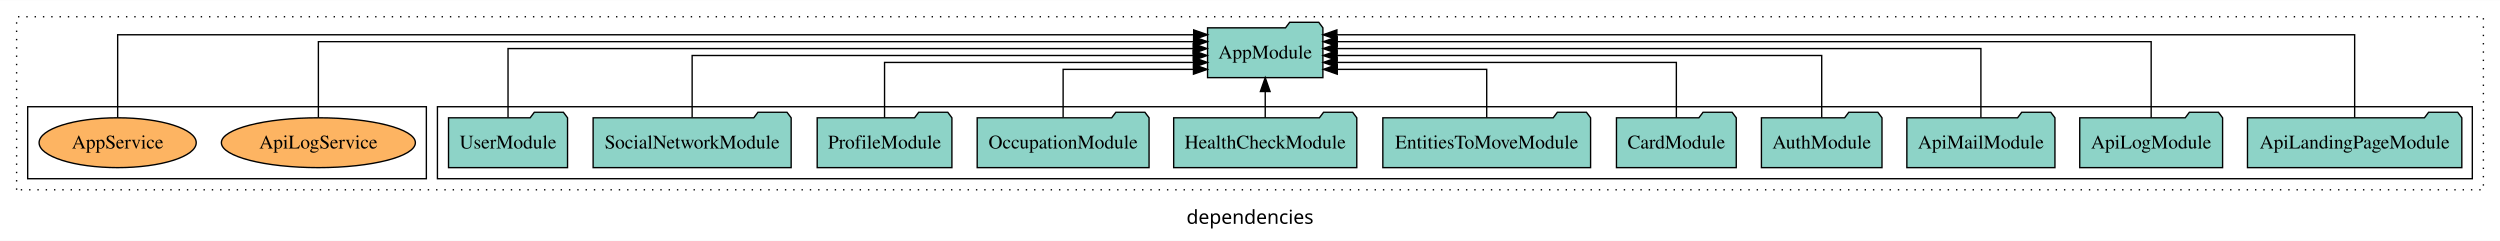
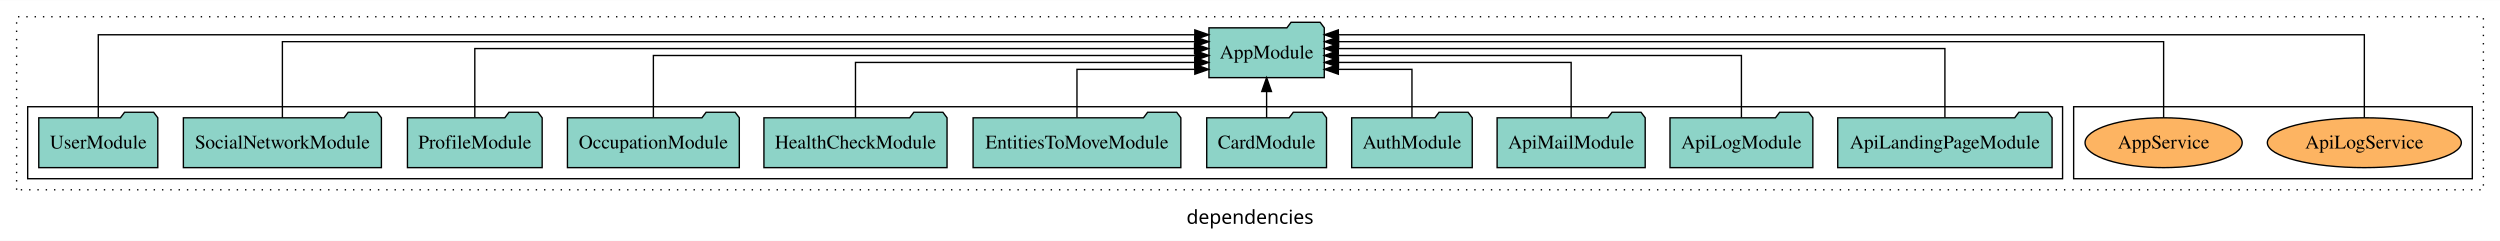
<svg xmlns="http://www.w3.org/2000/svg" width="1806pt" height="174pt" viewBox="0.00 0.00 1806.00 173.80">
  <g id="graph0" class="graph" transform="scale(1 1) rotate(0) translate(4 169.8)">
    <polygon fill="white" stroke="transparent" points="-4,4 -4,-169.8 1802,-169.8 1802,4 -4,4" />
    <text text-anchor="middle" x="899" y="-8.2" font-family="sans-serif" font-size="14.00">dependencies</text>
    <g id="clust1" class="cluster">
      <polygon fill="none" stroke="black" stroke-dasharray="1,5" points="8,-32.8 8,-157.8 1790,-157.8 1790,-32.8 8,-32.8" />
    </g>
+     <g id="clust6" class="cluster">
+       <polygon fill="none" stroke="black" points="1494,-40.8 1494,-92.8 1782,-92.8 1782,-40.8 1494,-40.8" />
+     </g>
    <g id="clust3" class="cluster">
-       <polygon fill="none" stroke="black" points="312,-40.8 312,-92.8 1782,-92.8 1782,-40.8 312,-40.8" />
-     </g>
-     <g id="clust6" class="cluster">
-       <polygon fill="none" stroke="black" points="16,-40.8 16,-92.8 304,-92.8 304,-40.8 16,-40.8" />
+       <polygon fill="none" stroke="black" points="16,-40.8 16,-92.8 1486,-92.8 1486,-40.8 16,-40.8" />
    </g>
    <g id="node1" class="node">
-       <polygon fill="#8dd3c7" stroke="black" points="1774.42,-84.8 1771.42,-88.8 1750.42,-88.8 1747.42,-84.8 1619.58,-84.8 1619.58,-48.8 1774.42,-48.8 1774.42,-84.8" />
-       <text text-anchor="middle" x="1697" y="-62.6" font-family="Times,serif" font-size="14.00">ApiLandingPageModule</text>
+       <polygon fill="#8dd3c7" stroke="black" points="1478.42,-84.8 1475.42,-88.8 1454.42,-88.8 1451.42,-84.8 1323.58,-84.8 1323.58,-48.8 1478.42,-48.8 1478.42,-84.8" />
+       <text text-anchor="middle" x="1401" y="-62.6" font-family="Times,serif" font-size="14.00">ApiLandingPageModule</text>
    </g>
    <g id="node12" class="node">
-       <polygon fill="#8dd3c7" stroke="black" points="951.66,-149.8 948.66,-153.8 927.66,-153.8 924.66,-149.8 868.34,-149.8 868.34,-113.8 951.66,-113.8 951.66,-149.8" />
-       <text text-anchor="middle" x="910" y="-127.6" font-family="Times,serif" font-size="14.00">AppModule</text>
+       <polygon fill="#8dd3c7" stroke="black" points="952.66,-149.8 949.66,-153.8 928.66,-153.8 925.66,-149.8 869.34,-149.8 869.34,-113.8 952.66,-113.8 952.66,-149.8" />
+       <text text-anchor="middle" x="911" y="-127.6" font-family="Times,serif" font-size="14.00">AppModule</text>
    </g>
    <g id="edge1" class="edge">
-       <path fill="none" stroke="black" d="M1697,-84.89C1697,-107.93 1697,-144.8 1697,-144.8 1697,-144.8 961.76,-144.8 961.76,-144.8" />
-       <polygon fill="black" stroke="black" points="961.76,-141.3 951.76,-144.8 961.76,-148.3 961.76,-141.3" />
+       <path fill="none" stroke="black" d="M1401,-85.02C1401,-105.17 1401,-134.8 1401,-134.8 1401,-134.8 962.78,-134.8 962.78,-134.8" />
+       <polygon fill="black" stroke="black" points="962.78,-131.3 952.78,-134.8 962.78,-138.3 962.78,-131.3" />
    </g>
    <g id="node2" class="node">
-       <polygon fill="#8dd3c7" stroke="black" points="1601.6,-84.8 1598.6,-88.8 1577.6,-88.8 1574.6,-84.8 1498.4,-84.8 1498.4,-48.8 1601.6,-48.8 1601.6,-84.8" />
-       <text text-anchor="middle" x="1550" y="-62.6" font-family="Times,serif" font-size="14.00">ApiLogModule</text>
+       <polygon fill="#8dd3c7" stroke="black" points="1305.6,-84.8 1302.6,-88.8 1281.6,-88.8 1278.6,-84.8 1202.4,-84.8 1202.4,-48.8 1305.6,-48.8 1305.6,-84.8" />
+       <text text-anchor="middle" x="1254" y="-62.6" font-family="Times,serif" font-size="14.00">ApiLogModule</text>
    </g>
    <g id="edge2" class="edge">
-       <path fill="none" stroke="black" d="M1550,-84.84C1550,-106.46 1550,-139.8 1550,-139.8 1550,-139.8 961.99,-139.8 961.99,-139.8" />
-       <polygon fill="black" stroke="black" points="961.99,-136.3 951.99,-139.8 961.99,-143.3 961.99,-136.3" />
+       <path fill="none" stroke="black" d="M1254,-85.02C1254,-103.63 1254,-129.8 1254,-129.8 1254,-129.8 962.72,-129.8 962.72,-129.8" />
+       <polygon fill="black" stroke="black" points="962.72,-126.3 952.72,-129.8 962.72,-133.3 962.72,-126.3" />
    </g>
    <g id="node3" class="node">
-       <polygon fill="#8dd3c7" stroke="black" points="1480.49,-84.8 1477.49,-88.8 1456.49,-88.8 1453.49,-84.8 1373.51,-84.8 1373.51,-48.8 1480.49,-48.8 1480.49,-84.8" />
-       <text text-anchor="middle" x="1427" y="-62.6" font-family="Times,serif" font-size="14.00">ApiMailModule</text>
+       <polygon fill="#8dd3c7" stroke="black" points="1184.49,-84.8 1181.49,-88.8 1160.49,-88.8 1157.49,-84.8 1077.51,-84.8 1077.51,-48.8 1184.49,-48.8 1184.49,-84.8" />
+       <text text-anchor="middle" x="1131" y="-62.6" font-family="Times,serif" font-size="14.00">ApiMailModule</text>
    </g>
    <g id="edge3" class="edge">
-       <path fill="none" stroke="black" d="M1427,-85.02C1427,-105.17 1427,-134.8 1427,-134.8 1427,-134.8 961.87,-134.8 961.87,-134.8" />
-       <polygon fill="black" stroke="black" points="961.87,-131.3 951.87,-134.8 961.87,-138.3 961.87,-131.3" />
+       <path fill="none" stroke="black" d="M1131,-84.83C1131,-101.86 1131,-124.8 1131,-124.8 1131,-124.8 962.9,-124.8 962.9,-124.8" />
+       <polygon fill="black" stroke="black" points="962.9,-121.3 952.9,-124.8 962.9,-128.3 962.9,-121.3" />
    </g>
    <g id="node4" class="node">
-       <polygon fill="#8dd3c7" stroke="black" points="1355.55,-84.8 1352.55,-88.8 1331.55,-88.8 1328.55,-84.8 1268.45,-84.8 1268.45,-48.8 1355.55,-48.8 1355.55,-84.8" />
-       <text text-anchor="middle" x="1312" y="-62.6" font-family="Times,serif" font-size="14.00">AuthModule</text>
+       <polygon fill="#8dd3c7" stroke="black" points="1059.55,-84.8 1056.55,-88.8 1035.55,-88.8 1032.55,-84.8 972.45,-84.8 972.45,-48.8 1059.55,-48.8 1059.55,-84.8" />
+       <text text-anchor="middle" x="1016" y="-62.6" font-family="Times,serif" font-size="14.00">AuthModule</text>
    </g>
    <g id="edge4" class="edge">
-       <path fill="none" stroke="black" d="M1312,-85.02C1312,-103.63 1312,-129.8 1312,-129.8 1312,-129.8 961.88,-129.8 961.88,-129.8" />
-       <polygon fill="black" stroke="black" points="961.88,-126.3 951.88,-129.8 961.88,-133.3 961.88,-126.3" />
+       <path fill="none" stroke="black" d="M1016,-85.04C1016,-100.37 1016,-119.8 1016,-119.8 1016,-119.8 962.8,-119.8 962.8,-119.8" />
+       <polygon fill="black" stroke="black" points="962.8,-116.3 952.8,-119.8 962.8,-123.3 962.8,-116.3" />
    </g>
    <g id="node5" class="node">
-       <polygon fill="#8dd3c7" stroke="black" points="1250.27,-84.8 1247.27,-88.8 1226.27,-88.8 1223.27,-84.8 1163.73,-84.8 1163.73,-48.8 1250.27,-48.8 1250.27,-84.8" />
-       <text text-anchor="middle" x="1207" y="-62.6" font-family="Times,serif" font-size="14.00">CardModule</text>
+       <polygon fill="#8dd3c7" stroke="black" points="954.27,-84.8 951.27,-88.8 930.27,-88.8 927.27,-84.8 867.73,-84.8 867.73,-48.8 954.27,-48.8 954.27,-84.8" />
+       <text text-anchor="middle" x="911" y="-62.6" font-family="Times,serif" font-size="14.00">CardModule</text>
    </g>
    <g id="edge5" class="edge">
-       <path fill="none" stroke="black" d="M1207,-84.83C1207,-101.86 1207,-124.8 1207,-124.8 1207,-124.8 961.92,-124.8 961.92,-124.8" />
-       <polygon fill="black" stroke="black" points="961.92,-121.3 951.92,-124.8 961.92,-128.3 961.92,-121.3" />
+       <path fill="none" stroke="black" d="M911,-84.91C911,-84.91 911,-103.79 911,-103.79" />
+       <polygon fill="black" stroke="black" points="907.5,-103.79 911,-113.79 914.5,-103.79 907.5,-103.79" />
    </g>
    <g id="node6" class="node">
-       <polygon fill="#8dd3c7" stroke="black" points="1145.04,-84.8 1142.04,-88.8 1121.04,-88.8 1118.04,-84.8 994.96,-84.8 994.96,-48.8 1145.04,-48.8 1145.04,-84.8" />
-       <text text-anchor="middle" x="1070" y="-62.6" font-family="Times,serif" font-size="14.00">EntitiesToMoveModule</text>
+       <polygon fill="#8dd3c7" stroke="black" points="849.04,-84.8 846.04,-88.8 825.04,-88.8 822.04,-84.8 698.96,-84.8 698.96,-48.8 849.04,-48.8 849.04,-84.8" />
+       <text text-anchor="middle" x="774" y="-62.6" font-family="Times,serif" font-size="14.00">EntitiesToMoveModule</text>
    </g>
    <g id="edge6" class="edge">
-       <path fill="none" stroke="black" d="M1070,-85.04C1070,-100.37 1070,-119.8 1070,-119.8 1070,-119.8 962.04,-119.8 962.04,-119.8" />
-       <polygon fill="black" stroke="black" points="962.04,-116.3 952.04,-119.8 962.04,-123.3 962.04,-116.3" />
+       <path fill="none" stroke="black" d="M774,-85.04C774,-100.37 774,-119.8 774,-119.8 774,-119.8 859.15,-119.8 859.15,-119.8" />
+       <polygon fill="black" stroke="black" points="859.15,-123.3 869.15,-119.8 859.15,-116.3 859.15,-123.3" />
    </g>
    <g id="node7" class="node">
-       <polygon fill="#8dd3c7" stroke="black" points="976.14,-84.8 973.14,-88.8 952.14,-88.8 949.14,-84.8 843.86,-84.8 843.86,-48.8 976.14,-48.8 976.14,-84.8" />
-       <text text-anchor="middle" x="910" y="-62.6" font-family="Times,serif" font-size="14.00">HealthCheckModule</text>
+       <polygon fill="#8dd3c7" stroke="black" points="680.14,-84.8 677.14,-88.8 656.14,-88.8 653.14,-84.8 547.86,-84.8 547.86,-48.8 680.14,-48.8 680.14,-84.8" />
+       <text text-anchor="middle" x="614" y="-62.6" font-family="Times,serif" font-size="14.00">HealthCheckModule</text>
    </g>
    <g id="edge7" class="edge">
-       <path fill="none" stroke="black" d="M910,-84.91C910,-84.91 910,-103.79 910,-103.79" />
-       <polygon fill="black" stroke="black" points="906.5,-103.79 910,-113.79 913.5,-103.79 906.5,-103.79" />
+       <path fill="none" stroke="black" d="M614,-84.83C614,-101.86 614,-124.8 614,-124.8 614,-124.8 859.08,-124.8 859.08,-124.8" />
+       <polygon fill="black" stroke="black" points="859.08,-128.3 869.08,-124.8 859.08,-121.3 859.08,-128.3" />
    </g>
    <g id="node8" class="node">
-       <polygon fill="#8dd3c7" stroke="black" points="826.08,-84.8 823.08,-88.8 802.08,-88.8 799.08,-84.8 701.92,-84.8 701.92,-48.8 826.08,-48.8 826.08,-84.8" />
-       <text text-anchor="middle" x="764" y="-62.6" font-family="Times,serif" font-size="14.00">OccupationModule</text>
+       <polygon fill="#8dd3c7" stroke="black" points="530.08,-84.8 527.08,-88.8 506.08,-88.8 503.08,-84.8 405.92,-84.8 405.92,-48.8 530.08,-48.8 530.08,-84.8" />
+       <text text-anchor="middle" x="468" y="-62.6" font-family="Times,serif" font-size="14.00">OccupationModule</text>
    </g>
    <g id="edge8" class="edge">
-       <path fill="none" stroke="black" d="M764,-85.04C764,-100.37 764,-119.8 764,-119.8 764,-119.8 858.16,-119.8 858.16,-119.8" />
-       <polygon fill="black" stroke="black" points="858.16,-123.3 868.16,-119.8 858.16,-116.3 858.16,-123.3" />
+       <path fill="none" stroke="black" d="M468,-85.02C468,-103.63 468,-129.8 468,-129.8 468,-129.8 859.32,-129.8 859.32,-129.8" />
+       <polygon fill="black" stroke="black" points="859.32,-133.3 869.32,-129.8 859.32,-126.3 859.32,-133.3" />
    </g>
    <g id="node9" class="node">
-       <polygon fill="#8dd3c7" stroke="black" points="683.66,-84.8 680.66,-88.8 659.66,-88.8 656.66,-84.8 586.34,-84.8 586.34,-48.8 683.66,-48.8 683.66,-84.8" />
-       <text text-anchor="middle" x="635" y="-62.6" font-family="Times,serif" font-size="14.00">ProfileModule</text>
+       <polygon fill="#8dd3c7" stroke="black" points="387.66,-84.8 384.66,-88.8 363.66,-88.8 360.66,-84.8 290.34,-84.8 290.34,-48.8 387.66,-48.8 387.66,-84.8" />
+       <text text-anchor="middle" x="339" y="-62.6" font-family="Times,serif" font-size="14.00">ProfileModule</text>
    </g>
    <g id="edge9" class="edge">
-       <path fill="none" stroke="black" d="M635,-84.83C635,-101.86 635,-124.8 635,-124.8 635,-124.8 858.23,-124.8 858.23,-124.8" />
-       <polygon fill="black" stroke="black" points="858.23,-128.3 868.23,-124.8 858.23,-121.3 858.23,-128.3" />
+       <path fill="none" stroke="black" d="M339,-85.02C339,-105.17 339,-134.8 339,-134.8 339,-134.8 858.94,-134.8 858.94,-134.8" />
+       <polygon fill="black" stroke="black" points="858.94,-138.3 868.94,-134.8 858.94,-131.3 858.94,-138.3" />
    </g>
    <g id="node10" class="node">
-       <polygon fill="#8dd3c7" stroke="black" points="567.53,-84.8 564.53,-88.8 543.53,-88.8 540.53,-84.8 424.47,-84.8 424.47,-48.8 567.53,-48.8 567.53,-84.8" />
-       <text text-anchor="middle" x="496" y="-62.6" font-family="Times,serif" font-size="14.00">SocialNetworkModule</text>
+       <polygon fill="#8dd3c7" stroke="black" points="271.53,-84.8 268.53,-88.8 247.53,-88.8 244.53,-84.8 128.47,-84.8 128.47,-48.8 271.53,-48.8 271.53,-84.8" />
+       <text text-anchor="middle" x="200" y="-62.6" font-family="Times,serif" font-size="14.00">SocialNetworkModule</text>
    </g>
    <g id="edge10" class="edge">
-       <path fill="none" stroke="black" d="M496,-85.02C496,-103.63 496,-129.8 496,-129.8 496,-129.8 858.03,-129.8 858.03,-129.8" />
-       <polygon fill="black" stroke="black" points="858.03,-133.3 868.03,-129.8 858.03,-126.3 858.03,-133.3" />
+       <path fill="none" stroke="black" d="M200,-84.84C200,-106.46 200,-139.8 200,-139.8 200,-139.8 859.18,-139.8 859.18,-139.8" />
+       <polygon fill="black" stroke="black" points="859.18,-143.3 869.18,-139.8 859.18,-136.3 859.18,-143.3" />
    </g>
    <g id="node11" class="node">
-       <polygon fill="#8dd3c7" stroke="black" points="405.99,-84.8 402.99,-88.8 381.99,-88.8 378.99,-84.8 320.01,-84.8 320.01,-48.8 405.99,-48.8 405.99,-84.8" />
-       <text text-anchor="middle" x="363" y="-62.6" font-family="Times,serif" font-size="14.00">UserModule</text>
+       <polygon fill="#8dd3c7" stroke="black" points="109.99,-84.8 106.99,-88.8 85.99,-88.8 82.99,-84.8 24.01,-84.8 24.01,-48.8 109.99,-48.8 109.99,-84.8" />
+       <text text-anchor="middle" x="67" y="-62.6" font-family="Times,serif" font-size="14.00">UserModule</text>
    </g>
    <g id="edge11" class="edge">
-       <path fill="none" stroke="black" d="M363,-85.02C363,-105.17 363,-134.8 363,-134.8 363,-134.8 857.99,-134.8 857.99,-134.8" />
-       <polygon fill="black" stroke="black" points="857.99,-138.3 867.99,-134.8 857.99,-131.3 857.99,-138.3" />
+       <path fill="none" stroke="black" d="M67,-84.89C67,-107.93 67,-144.8 67,-144.8 67,-144.8 859.15,-144.8 859.15,-144.8" />
+       <polygon fill="black" stroke="black" points="859.15,-148.3 869.15,-144.8 859.15,-141.3 859.15,-148.3" />
    </g>
    <g id="node13" class="node">
-       <ellipse fill="#fdb462" stroke="black" cx="226" cy="-66.8" rx="70.07" ry="18" />
-       <text text-anchor="middle" x="226" y="-62.6" font-family="Times,serif" font-size="14.00">ApiLogService</text>
+       <ellipse fill="#fdb462" stroke="black" cx="1704" cy="-66.8" rx="70.07" ry="18" />
+       <text text-anchor="middle" x="1704" y="-62.6" font-family="Times,serif" font-size="14.00">ApiLogService</text>
    </g>
    <g id="edge12" class="edge">
-       <path fill="none" stroke="black" d="M226,-84.84C226,-106.46 226,-139.8 226,-139.8 226,-139.8 858.24,-139.8 858.24,-139.8" />
-       <polygon fill="black" stroke="black" points="858.24,-143.3 868.24,-139.8 858.24,-136.3 858.24,-143.3" />
+       <path fill="none" stroke="black" d="M1704,-84.89C1704,-107.93 1704,-144.8 1704,-144.8 1704,-144.8 962.8,-144.8 962.8,-144.8" />
+       <polygon fill="black" stroke="black" points="962.8,-141.3 952.8,-144.8 962.8,-148.3 962.8,-141.3" />
    </g>
    <g id="node14" class="node">
-       <ellipse fill="#fdb462" stroke="black" cx="81" cy="-66.8" rx="56.75" ry="18" />
-       <text text-anchor="middle" x="81" y="-62.6" font-family="Times,serif" font-size="14.00">AppService</text>
+       <ellipse fill="#fdb462" stroke="black" cx="1559" cy="-66.8" rx="56.75" ry="18" />
+       <text text-anchor="middle" x="1559" y="-62.6" font-family="Times,serif" font-size="14.00">AppService</text>
    </g>
    <g id="edge13" class="edge">
-       <path fill="none" stroke="black" d="M81,-84.89C81,-107.93 81,-144.8 81,-144.8 81,-144.8 858.32,-144.8 858.32,-144.8" />
-       <polygon fill="black" stroke="black" points="858.32,-148.3 868.32,-144.8 858.32,-141.3 858.32,-148.3" />
+       <path fill="none" stroke="black" d="M1559,-84.84C1559,-106.46 1559,-139.8 1559,-139.8 1559,-139.8 963.02,-139.8 963.02,-139.8" />
+       <polygon fill="black" stroke="black" points="963.02,-136.3 953.02,-139.8 963.02,-143.3 963.02,-136.3" />
    </g>
  </g>
</svg>
